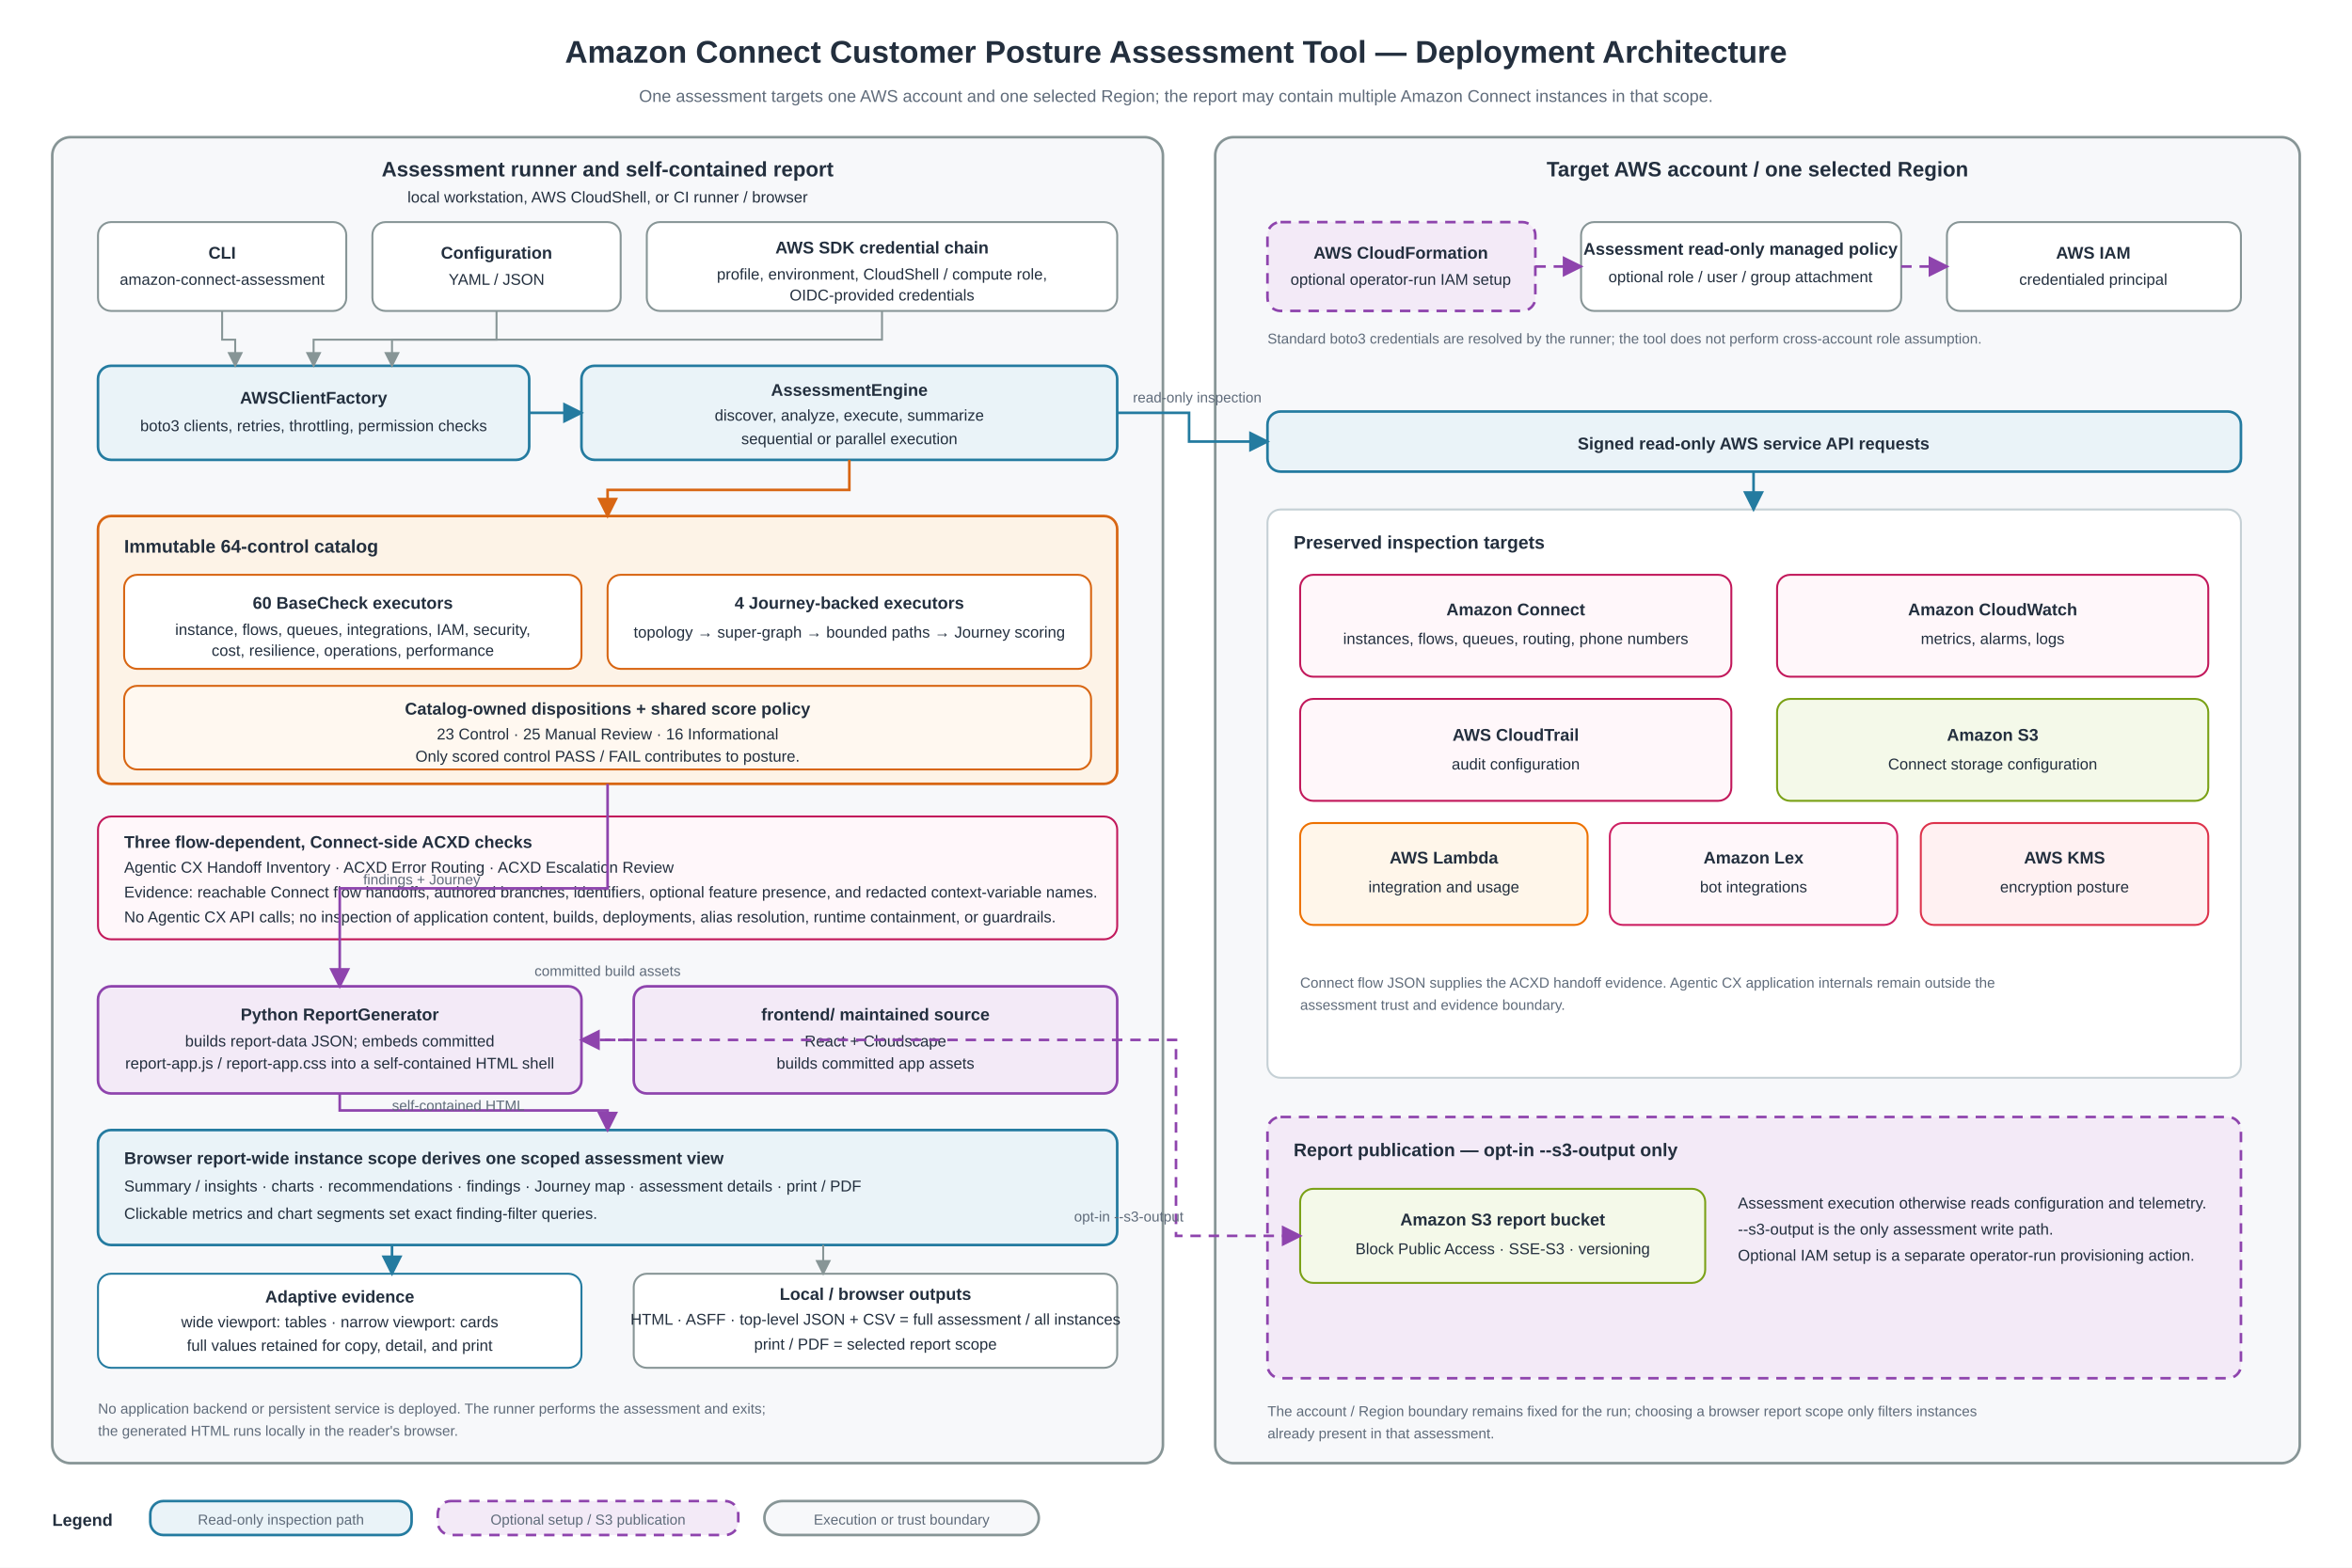
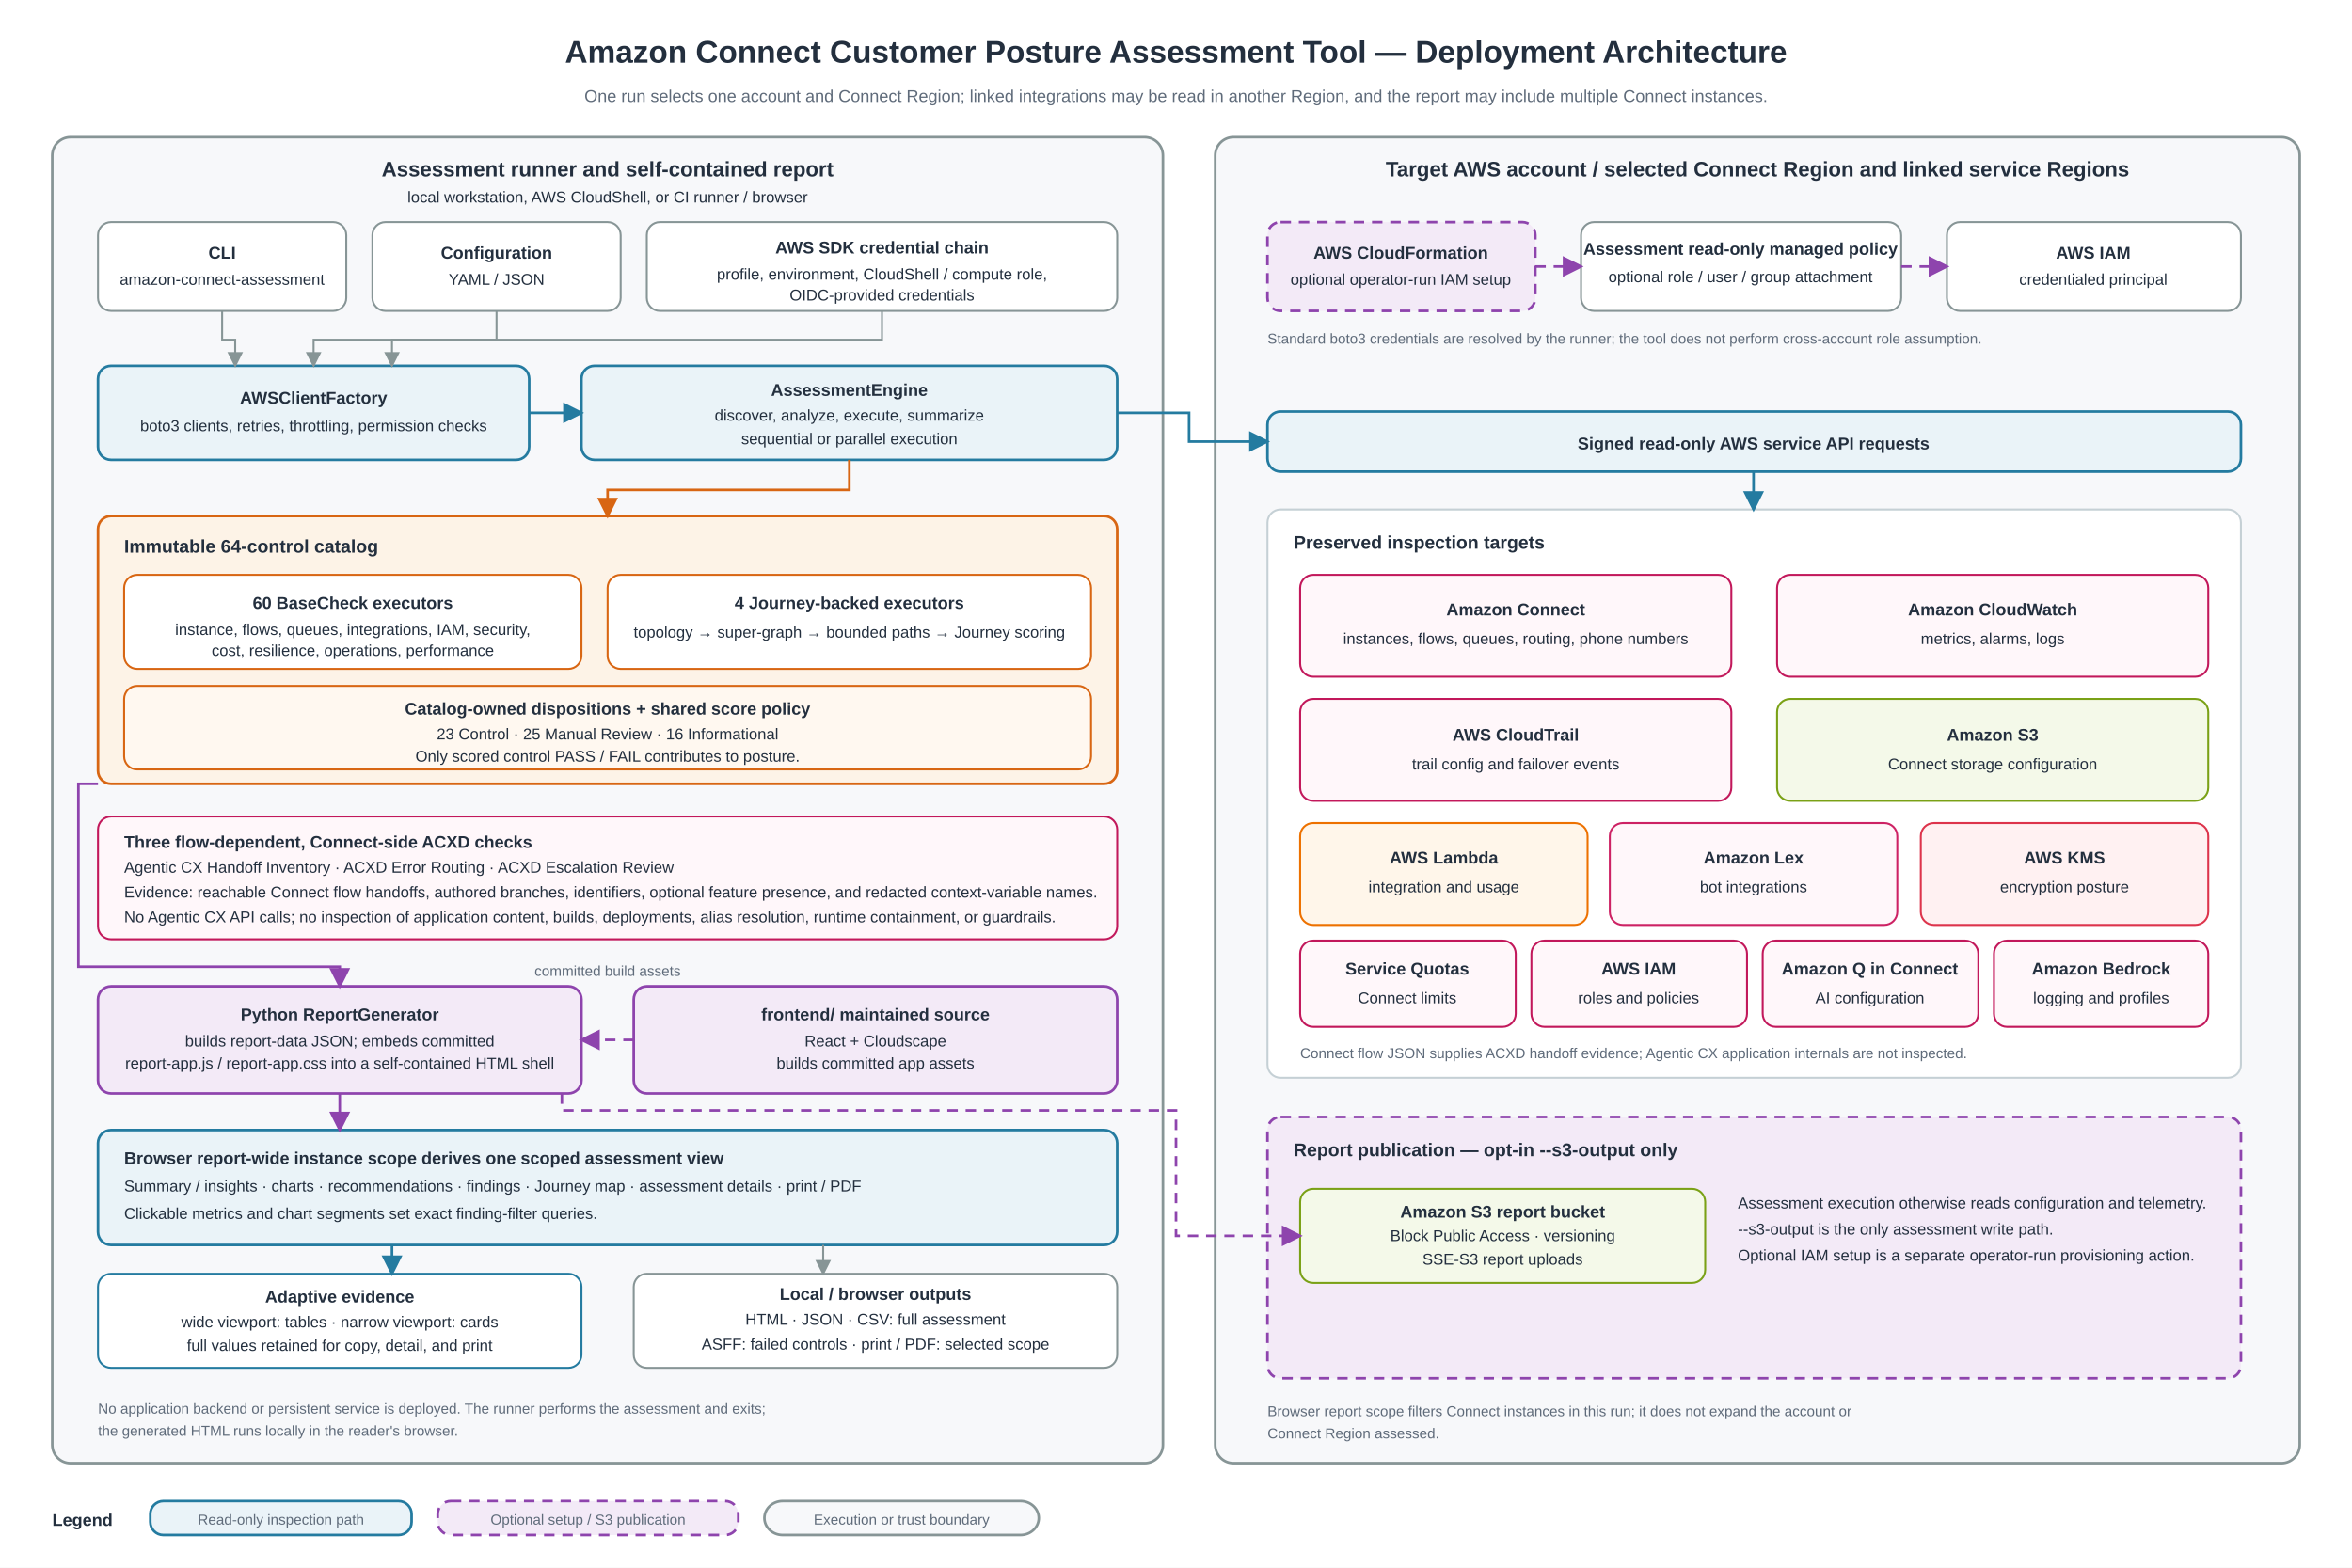
<svg xmlns="http://www.w3.org/2000/svg" width="1800" height="1200" viewBox="0 0 1800 1200" role="img" aria-labelledby="diagram-title diagram-desc">
  <defs>
    <marker id="arrow-blue" markerWidth="8" markerHeight="8" refX="7" refY="4" orient="auto">
      <path d="M0,0 L8,4 L0,8 Z" fill="#247BA0" />
    </marker>
    <marker id="arrow-gray" markerWidth="8" markerHeight="8" refX="7" refY="4" orient="auto">
      <path d="M0,0 L8,4 L0,8 Z" fill="#879596" />
    </marker>
    <marker id="arrow-orange" markerWidth="8" markerHeight="8" refX="7" refY="4" orient="auto">
      <path d="M0,0 L8,4 L0,8 Z" fill="#D86613" />
    </marker>
    <marker id="arrow-purple" markerWidth="8" markerHeight="8" refX="7" refY="4" orient="auto">
      <path d="M0,0 L8,4 L0,8 Z" fill="#8E44AD" />
    </marker>
    <style>
      text { font-family: Arial, Helvetica, sans-serif; fill: #232F3E; }
      .title { font-size: 24px; font-weight: 700; }
      .subtitle { font-size: 13px; fill: #5F6B7A; }
      .boundary-title { font-size: 16px; font-weight: 700; }
      .section-title { font-size: 14px; font-weight: 700; }
      .box-title { font-size: 13px; font-weight: 700; }
      .body { font-size: 12px; }
      .small { font-size: 11px; fill: #5F6B7A; }
      .center { text-anchor: middle; }
      .box { fill: #FFFFFF; stroke: #879596; stroke-width: 1.5; rx: 10; }
      .blue { fill: #EAF3F8; stroke: #247BA0; stroke-width: 2; rx: 10; }
      .orange { fill: #FDF3E7; stroke: #D86613; stroke-width: 2; rx: 10; }
      .purple { fill: #F3EAF7; stroke: #8E44AD; stroke-width: 2; rx: 10; }
      .pink { fill: #FFF7FA; stroke: #C2185B; stroke-width: 1.5; rx: 10; }
      .green { fill: #F4F9E9; stroke: #7AA116; stroke-width: 1.5; rx: 10; }
      .boundary { fill: #F7F8FA; stroke: #879596; stroke-width: 2; rx: 14; }
      .optional { stroke-dasharray: 8 6; }
      .edge-blue { fill: none; stroke: #247BA0; stroke-width: 2; marker-end: url(#arrow-blue); }
      .edge-gray { fill: none; stroke: #879596; stroke-width: 1.5; marker-end: url(#arrow-gray); }
      .edge-orange { fill: none; stroke: #D86613; stroke-width: 2; marker-end: url(#arrow-orange); }
      .edge-purple { fill: none; stroke: #8E44AD; stroke-width: 2; marker-end: url(#arrow-purple); }
    </style>
  </defs>
  <rect width="1800" height="1200" fill="#FFFFFF" />
  <text x="900" y="48" class="title center">Amazon Connect Customer Posture Assessment Tool — Deployment Architecture</text>
-   <text x="900" y="78" class="subtitle center">One assessment targets one AWS account and one selected Region; the report may contain multiple Amazon Connect instances in that scope.</text>
+   <text x="900" y="78" class="subtitle center">One run selects one account and Connect Region; linked integrations may be read in another Region, and the report may include multiple Connect instances.</text>
  <rect x="40" y="105" width="850" height="1015" class="boundary" />
  <rect x="930" y="105" width="830" height="1015" class="boundary" />
  <text x="465" y="135" class="boundary-title center">Assessment runner and self-contained report</text>
  <text x="465" y="155" class="body center">local workstation, AWS CloudShell, or CI runner / browser</text>
-   <text x="1345" y="135" class="boundary-title center">Target AWS account / one selected Region</text>
+   <text x="1345" y="135" class="boundary-title center">Target AWS account / selected Connect Region and linked service Regions</text>
  <rect x="75" y="170" width="190" height="68" class="box" />
  <text x="170" y="198" class="box-title center">CLI</text>
  <text x="170" y="218" class="body center">amazon-connect-assessment</text>
  <rect x="285" y="170" width="190" height="68" class="box" />
  <text x="380" y="198" class="box-title center">Configuration</text>
  <text x="380" y="218" class="body center">YAML / JSON</text>
  <rect x="495" y="170" width="360" height="68" class="box" />
  <text x="675" y="194" class="box-title center">AWS SDK credential chain</text>
  <text x="675" y="214" class="body center">profile, environment, CloudShell / compute role,</text>
  <text x="675" y="230" class="body center">OIDC-provided credentials</text>
  <rect x="75" y="280" width="330" height="72" class="blue" />
  <text x="240" y="309" class="box-title center" fill="#164A63">AWSClientFactory</text>
  <text x="240" y="330" class="body center" fill="#164A63">boto3 clients, retries, throttling, permission checks</text>
  <rect x="445" y="280" width="410" height="72" class="blue" />
  <text x="650" y="303" class="box-title center" fill="#164A63">AssessmentEngine</text>
  <text x="650" y="322" class="body center" fill="#164A63">discover, analyze, execute, summarize</text>
  <text x="650" y="340" class="body center" fill="#164A63">sequential or parallel execution</text>
  <path d="M170 238 V260 H180 V280" class="edge-gray" />
  <path d="M380 238 V260 H240 V280" class="edge-gray" />
  <path d="M675 238 V260 H300 V280" class="edge-gray" />
  <path d="M405 316 H445" class="edge-blue" />
  <rect x="75" y="395" width="780" height="205" class="orange" />
  <text x="95" y="423" class="section-title" fill="#7A3D0B">Immutable 64-control catalog</text>
  <rect x="95" y="440" width="350" height="72" class="box" style="stroke:#D86613" />
  <text x="270" y="466" class="box-title center" fill="#7A3D0B">60 BaseCheck executors</text>
  <text x="270" y="486" class="body center">instance, flows, queues, integrations, IAM, security,</text>
  <text x="270" y="502" class="body center">cost, resilience, operations, performance</text>
  <rect x="465" y="440" width="370" height="72" class="box" style="stroke:#D86613" />
  <text x="650" y="466" class="box-title center" fill="#7A3D0B">4 Journey-backed executors</text>
  <text x="650" y="488" class="body center">topology → super-graph → bounded paths → Journey scoring</text>
  <rect x="95" y="525" width="740" height="64" fill="#FFF8F0" stroke="#D86613" stroke-width="1.5" rx="10" />
  <text x="465" y="547" class="box-title center" fill="#7A3D0B">Catalog-owned dispositions + shared score policy</text>
  <text x="465" y="566" class="body center">23 Control · 25 Manual Review · 16 Informational</text>
  <text x="465" y="583" class="body center">Only scored control PASS / FAIL contributes to posture.</text>
  <path d="M650 352 V375 H465 V395" class="edge-orange" />
  <rect x="75" y="625" width="780" height="94" class="pink" />
  <text x="95" y="649" class="box-title" fill="#7A173F">Three flow-dependent, Connect-side ACXD checks</text>
  <text x="95" y="668" class="body">Agentic CX Handoff Inventory · ACXD Error Routing · ACXD Escalation Review</text>
  <text x="95" y="687" class="body">Evidence: reachable Connect flow handoffs, authored branches, identifiers, optional feature presence, and redacted context-variable names.</text>
  <text x="95" y="706" class="body">No Agentic CX API calls; no inspection of application content, builds, deployments, alias resolution, runtime containment, or guardrails.</text>
  <rect x="75" y="755" width="370" height="82" class="purple" />
  <text x="260" y="781" class="box-title center" fill="#5A2B6E">Python ReportGenerator</text>
  <text x="260" y="801" class="body center">builds report-data JSON; embeds committed</text>
  <text x="260" y="818" class="body center">report-app.js / report-app.css into a self-contained HTML shell</text>
  <rect x="485" y="755" width="370" height="82" class="purple" />
  <text x="670" y="781" class="box-title center" fill="#5A2B6E">frontend/ maintained source</text>
  <text x="670" y="801" class="body center">React + Cloudscape</text>
  <text x="670" y="818" class="body center">builds committed app assets</text>
-   <path d="M465 600 V680 H260 V755" class="edge-purple" />
-   <text x="278" y="677" class="small">findings + Journey</text>
+   <path d="M75 600 H60 V740 H260 V755" class="edge-purple" />
  <path d="M485 796 H445" class="edge-purple optional" />
  <text x="465" y="747" class="small center">committed build assets</text>
  <rect x="75" y="865" width="780" height="88" class="blue" />
  <text x="95" y="891" class="box-title" fill="#164A63">Browser report-wide instance scope derives one scoped assessment view</text>
  <text x="95" y="912" class="body">Summary / insights · charts · recommendations · findings · Journey map · assessment details · print / PDF</text>
  <text x="95" y="933" class="body">Clickable metrics and chart segments set exact finding-filter queries.</text>
-   <path d="M260 837 V850 H465 V865" class="edge-purple" />
-   <text x="300" y="850" class="small">self-contained HTML</text>
+   <path d="M260 837 V865" class="edge-purple" />
  <rect x="75" y="975" width="370" height="72" class="box" style="stroke:#247BA0" />
  <text x="260" y="997" class="box-title center" fill="#164A63">Adaptive evidence</text>
  <text x="260" y="1016" class="body center">wide viewport: tables · narrow viewport: cards</text>
  <text x="260" y="1034" class="body center">full values retained for copy, detail, and print</text>
  <rect x="485" y="975" width="370" height="72" class="box" />
  <text x="670" y="995" class="box-title center">Local / browser outputs</text>
-   <text x="670" y="1014" class="body center">HTML · ASFF · top-level JSON + CSV = full assessment / all instances</text>
-   <text x="670" y="1033" class="body center">print / PDF = selected report scope</text>
+   <text x="670" y="1014" class="body center">HTML · JSON · CSV: full assessment</text>
+   <text x="670" y="1033" class="body center">ASFF: failed controls · print / PDF: selected scope</text>
  <path d="M300 953 V975" class="edge-blue" />
  <path d="M630 953 V975" class="edge-gray" />
  <text x="75" y="1082" class="small">No application backend or persistent service is deployed. The runner performs the assessment and exits;</text>
  <text x="75" y="1099" class="small">the generated HTML runs locally in the reader's browser.</text>
  <rect x="970" y="170" width="205" height="68" class="purple optional" />
  <text x="1072" y="198" class="box-title center" fill="#5A2B6E">AWS CloudFormation</text>
  <text x="1072" y="218" class="body center">optional operator-run IAM setup</text>
  <rect x="1210" y="170" width="245" height="68" class="box" />
  <text x="1332" y="195" class="box-title center">Assessment read-only managed policy</text>
  <text x="1332" y="216" class="body center">optional role / user / group attachment</text>
  <rect x="1490" y="170" width="225" height="68" class="box" />
  <text x="1602" y="198" class="box-title center">AWS IAM</text>
  <text x="1602" y="218" class="body center">credentialed principal</text>
  <path d="M1175 204 H1210" class="edge-purple optional" />
  <path d="M1455 204 H1490" class="edge-purple optional" />
  <text x="970" y="263" class="small">Standard boto3 credentials are resolved by the runner; the tool does not perform cross-account role assumption.</text>
  <rect x="970" y="315" width="745" height="46" class="blue" />
  <text x="1342" y="344" class="box-title center" fill="#164A63">Signed read-only AWS service API requests</text>
  <path d="M855 316 H910 V338 H970" class="edge-blue" />
-   <text x="867" y="308" class="small">read-only inspection</text>
  <rect x="970" y="390" width="745" height="435" class="box" style="stroke:#C5D0D5" />
  <text x="990" y="420" class="section-title" fill="#5F6B7A">Preserved inspection targets</text>
  <path d="M1342 361 V390" class="edge-blue" />
  <rect x="995" y="440" width="330" height="78" class="pink" />
  <text x="1160" y="471" class="box-title center" fill="#7A173F">Amazon Connect</text>
  <text x="1160" y="493" class="body center">instances, flows, queues, routing, phone numbers</text>
  <rect x="1360" y="440" width="330" height="78" class="pink" />
  <text x="1525" y="471" class="box-title center" fill="#7A173F">Amazon CloudWatch</text>
  <text x="1525" y="493" class="body center">metrics, alarms, logs</text>
  <rect x="995" y="535" width="330" height="78" class="pink" />
  <text x="1160" y="567" class="box-title center" fill="#7A173F">AWS CloudTrail</text>
-   <text x="1160" y="589" class="body center">audit configuration</text>
+   <text x="1160" y="589" class="body center">trail config and failover events</text>
  <rect x="1360" y="535" width="330" height="78" class="green" />
  <text x="1525" y="567" class="box-title center" fill="#40560B">Amazon S3</text>
  <text x="1525" y="589" class="body center">Connect storage configuration</text>
  <rect x="995" y="630" width="220" height="78" fill="#FFF6EA" stroke="#ED7100" stroke-width="1.5" rx="10" />
  <text x="1105" y="661" class="box-title center" fill="#7A3D0B">AWS Lambda</text>
  <text x="1105" y="683" class="body center">integration and usage</text>
  <rect x="1232" y="630" width="220" height="78" class="pink" style="stroke:#CD2264" />
  <text x="1342" y="661" class="box-title center" fill="#7A173F">Amazon Lex</text>
  <text x="1342" y="683" class="body center">bot integrations</text>
  <rect x="1470" y="630" width="220" height="78" fill="#FFF1F2" stroke="#DD344C" stroke-width="1.5" rx="10" />
  <text x="1580" y="661" class="box-title center" fill="#7A173F">AWS KMS</text>
  <text x="1580" y="683" class="body center">encryption posture</text>
-   <text x="995" y="756" class="small">Connect flow JSON supplies the ACXD handoff evidence. Agentic CX application internals remain outside the</text>
-   <text x="995" y="773" class="small">assessment trust and evidence boundary.</text>
+   <rect x="995" y="720" width="165" height="66" class="pink" />
+   <text x="1077" y="746" class="box-title center" fill="#7A173F">Service Quotas</text>
+   <text x="1077" y="768" class="body center">Connect limits</text>
+   <rect x="1172" y="720" width="165" height="66" class="pink" />
+   <text x="1254" y="746" class="box-title center" fill="#7A173F">AWS IAM</text>
+   <text x="1254" y="768" class="body center">roles and policies</text>
+   <rect x="1349" y="720" width="165" height="66" class="pink" />
+   <text x="1431" y="746" class="box-title center" fill="#7A173F">Amazon Q in Connect</text>
+   <text x="1431" y="768" class="body center">AI configuration</text>
+   <rect x="1526" y="720" width="164" height="66" class="pink" />
+   <text x="1608" y="746" class="box-title center" fill="#7A173F">Amazon Bedrock</text>
+   <text x="1608" y="768" class="body center">logging and profiles</text>
+   <text x="995" y="810" class="small">Connect flow JSON supplies ACXD handoff evidence; Agentic CX application internals are not inspected.</text>
  <rect x="970" y="855" width="745" height="200" class="purple optional" />
  <text x="990" y="885" class="section-title" fill="#5A2B6E">Report publication — opt-in --s3-output only</text>
  <rect x="995" y="910" width="310" height="72" class="green" />
-   <text x="1150" y="938" class="box-title center" fill="#40560B">Amazon S3 report bucket</text>
-   <text x="1150" y="960" class="body center">Block Public Access · SSE-S3 · versioning</text>
+   <text x="1150" y="932" class="box-title center" fill="#40560B">Amazon S3 report bucket</text>
+   <text x="1150" y="950" class="body center">Block Public Access · versioning</text>
+   <text x="1150" y="968" class="body center">SSE-S3 report uploads</text>
  <text x="1330" y="925" class="body">Assessment execution otherwise reads configuration and telemetry.</text>
  <text x="1330" y="945" class="body">--s3-output is the only assessment write path.</text>
  <text x="1330" y="965" class="body">Optional IAM setup is a separate operator-run provisioning action.</text>
-   <path d="M445 796 H900 V946 H995" class="edge-purple optional" />
-   <text x="822" y="935" class="small">opt-in --s3-output</text>
-   <text x="970" y="1084" class="small">The account / Region boundary remains fixed for the run; choosing a browser report scope only filters instances</text>
-   <text x="970" y="1101" class="small">already present in that assessment.</text>
+   <path d="M430 837 V850 H900 V946 H995" class="edge-purple optional" />
+   <text x="970" y="1084" class="small">Browser report scope filters Connect instances in this run; it does not expand the account or</text>
+   <text x="970" y="1101" class="small">Connect Region assessed.</text>
  <text x="40" y="1168" class="box-title">Legend</text>
  <rect x="115" y="1149" width="200" height="26" class="blue" />
  <text x="215" y="1167" class="small center" fill="#164A63">Read-only inspection path</text>
  <rect x="335" y="1149" width="230" height="26" class="purple optional" />
  <text x="450" y="1167" class="small center" fill="#5A2B6E">Optional setup / S3 publication</text>
  <rect x="585" y="1149" width="210" height="26" class="boundary" />
  <text x="690" y="1167" class="small center">Execution or trust boundary</text>
</svg>
